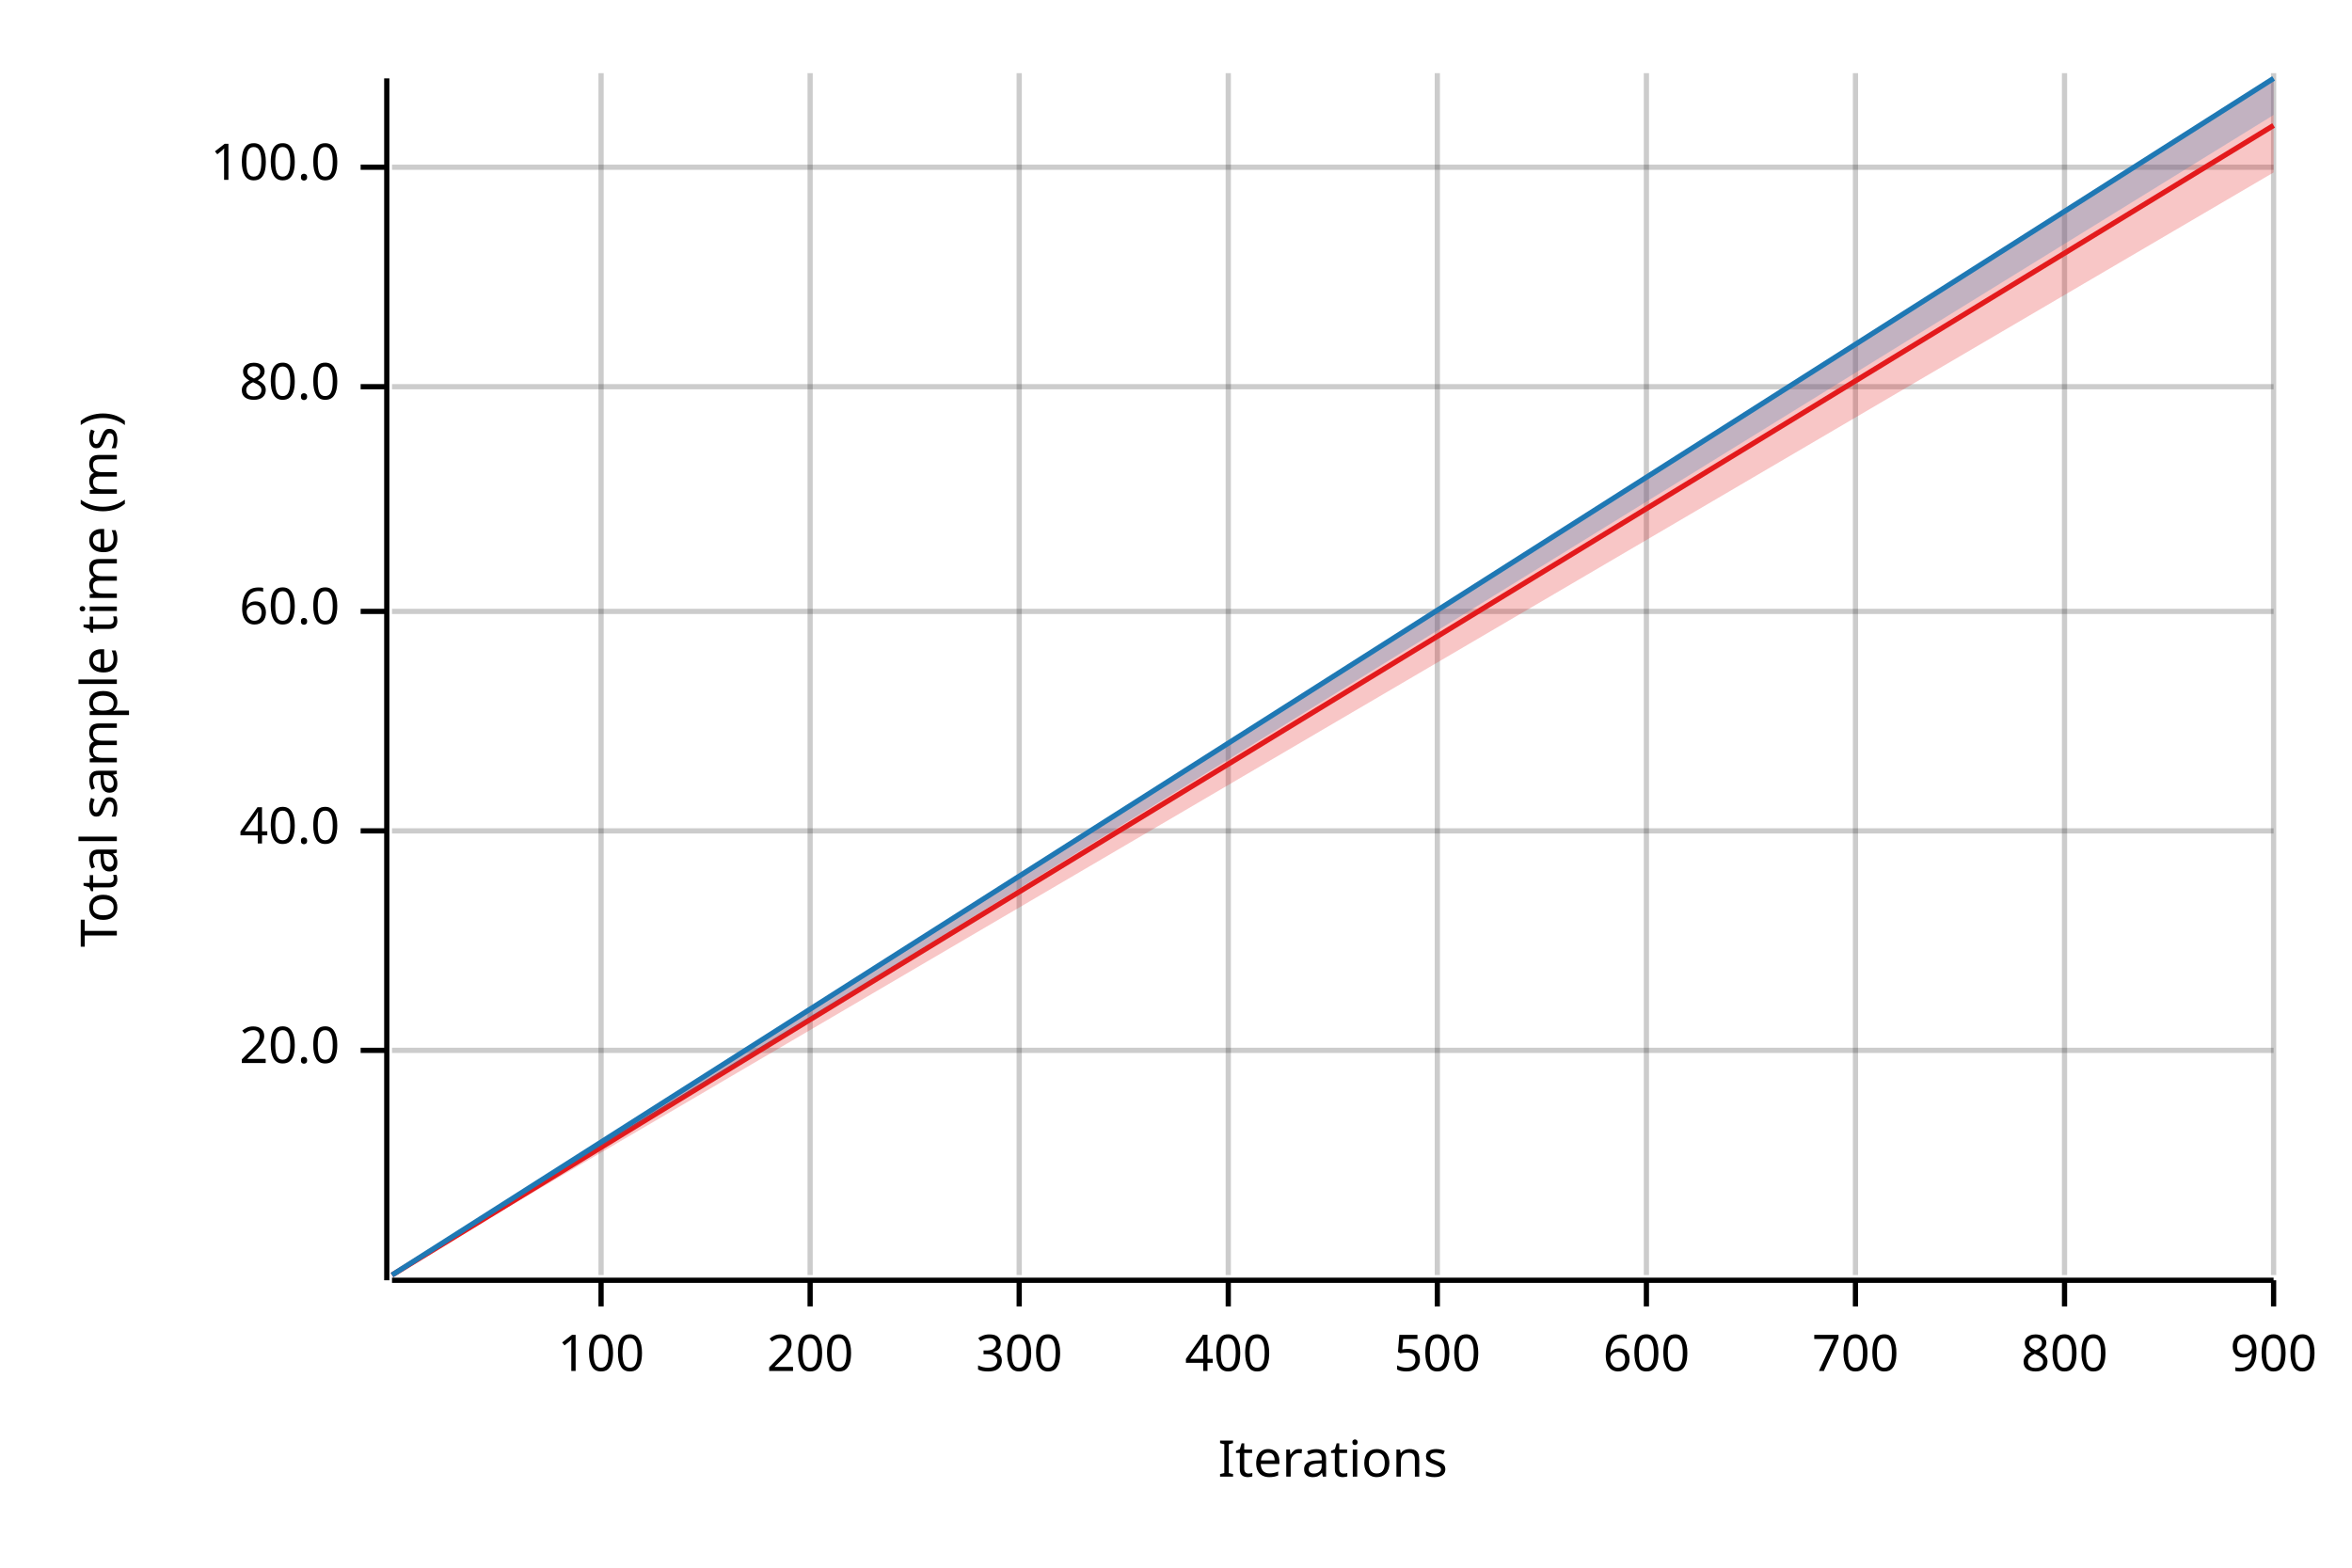
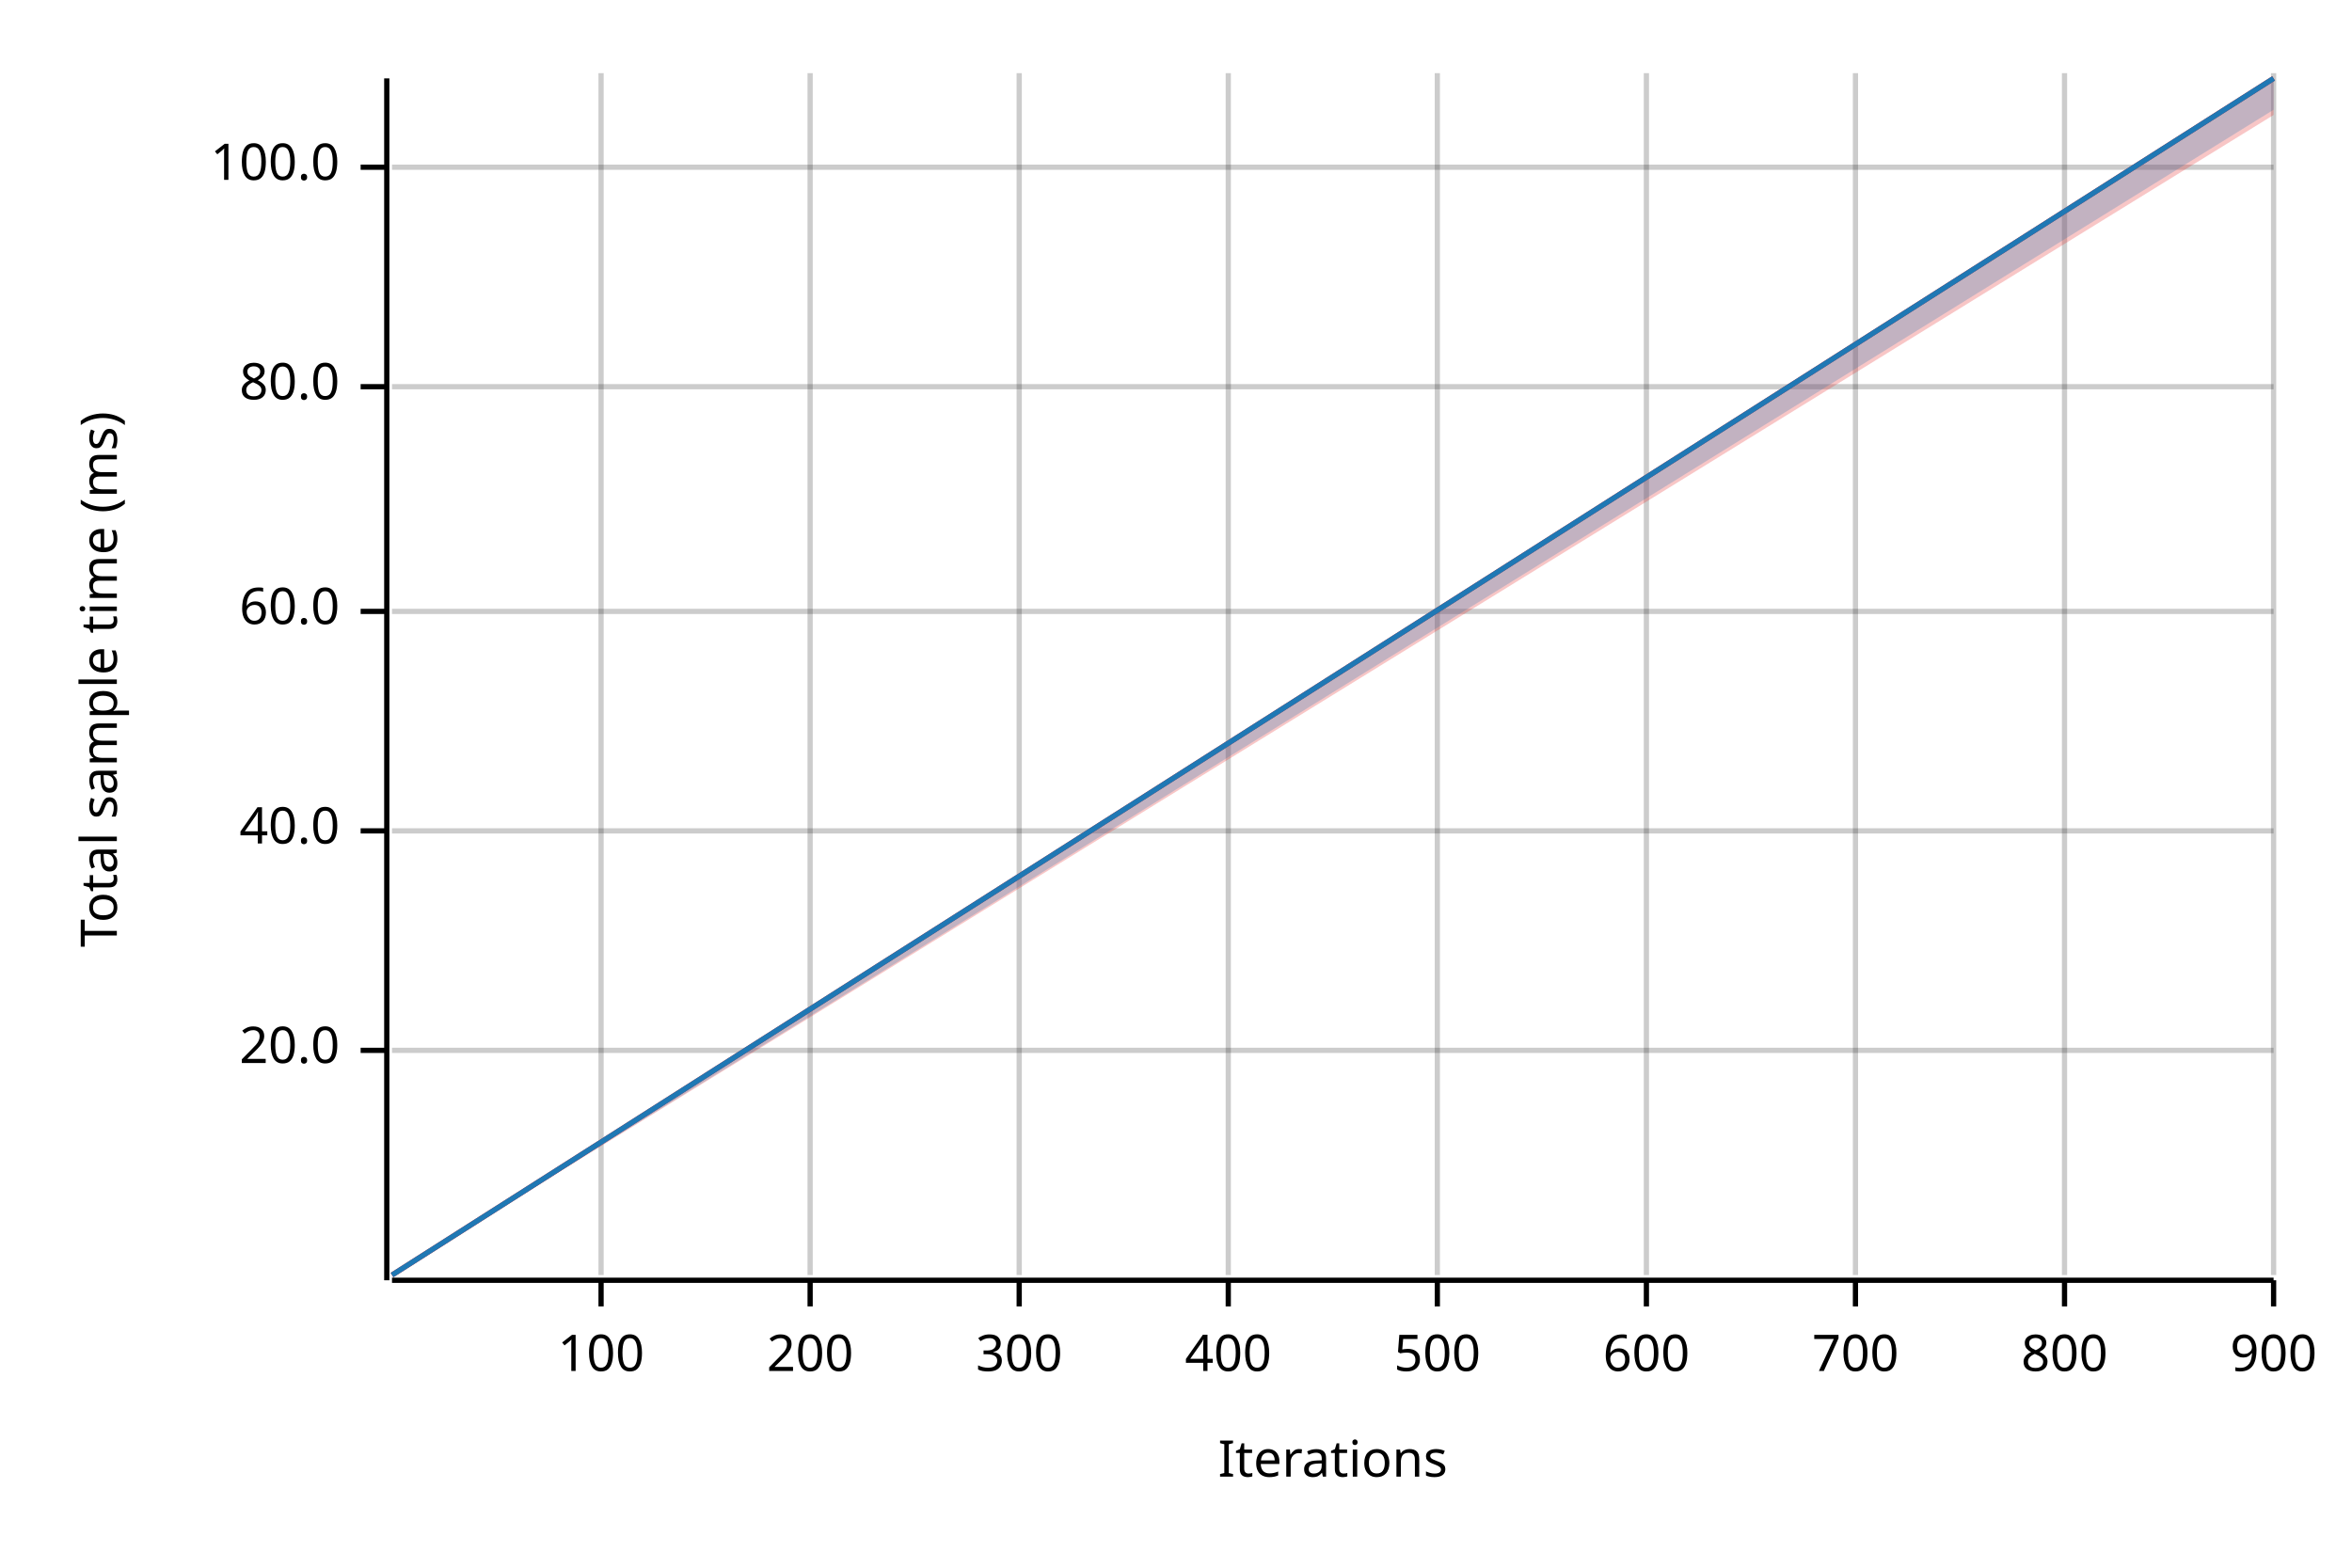
<svg xmlns="http://www.w3.org/2000/svg" width="450" height="300" viewBox="0 0 450 300">
  <text x="15" y="130" dy="0.76em" text-anchor="middle" font-family="sans-serif" font-size="9.677" opacity="1" fill="#000000" transform="rotate(270, 15, 130)">
Total sample time (ms)
</text>
  <text x="255" y="285" dy="-0.5ex" text-anchor="middle" font-family="sans-serif" font-size="9.677" opacity="1" fill="#000000">
Iterations
</text>
  <line opacity="0.2" stroke="#000000" stroke-width="1" x1="115" y1="244" x2="115" y2="14" />
  <line opacity="0.2" stroke="#000000" stroke-width="1" x1="155" y1="244" x2="155" y2="14" />
  <line opacity="0.2" stroke="#000000" stroke-width="1" x1="195" y1="244" x2="195" y2="14" />
  <line opacity="0.2" stroke="#000000" stroke-width="1" x1="235" y1="244" x2="235" y2="14" />
  <line opacity="0.2" stroke="#000000" stroke-width="1" x1="275" y1="244" x2="275" y2="14" />
  <line opacity="0.2" stroke="#000000" stroke-width="1" x1="315" y1="244" x2="315" y2="14" />
  <line opacity="0.2" stroke="#000000" stroke-width="1" x1="355" y1="244" x2="355" y2="14" />
  <line opacity="0.2" stroke="#000000" stroke-width="1" x1="395" y1="244" x2="395" y2="14" />
  <line opacity="0.2" stroke="#000000" stroke-width="1" x1="435" y1="244" x2="435" y2="14" />
  <line opacity="0.2" stroke="#000000" stroke-width="1" x1="75" y1="201" x2="435" y2="201" />
  <line opacity="0.2" stroke="#000000" stroke-width="1" x1="75" y1="159" x2="435" y2="159" />
  <line opacity="0.2" stroke="#000000" stroke-width="1" x1="75" y1="117" x2="435" y2="117" />
  <line opacity="0.2" stroke="#000000" stroke-width="1" x1="75" y1="74" x2="435" y2="74" />
  <line opacity="0.2" stroke="#000000" stroke-width="1" x1="75" y1="32" x2="435" y2="32" />
  <polyline fill="none" opacity="1" stroke="#000000" stroke-width="1" points="74,15 74,245 " />
  <text x="65" y="201" dy="0.5ex" text-anchor="end" font-family="sans-serif" font-size="9.677" opacity="1" fill="#000000">
20.0
</text>
  <polyline fill="none" opacity="1" stroke="#000000" stroke-width="1" points="69,201 74,201 " />
  <text x="65" y="159" dy="0.5ex" text-anchor="end" font-family="sans-serif" font-size="9.677" opacity="1" fill="#000000">
40.0
</text>
  <polyline fill="none" opacity="1" stroke="#000000" stroke-width="1" points="69,159 74,159 " />
  <text x="65" y="117" dy="0.5ex" text-anchor="end" font-family="sans-serif" font-size="9.677" opacity="1" fill="#000000">
60.0
</text>
  <polyline fill="none" opacity="1" stroke="#000000" stroke-width="1" points="69,117 74,117 " />
  <text x="65" y="74" dy="0.5ex" text-anchor="end" font-family="sans-serif" font-size="9.677" opacity="1" fill="#000000">
80.0
</text>
  <polyline fill="none" opacity="1" stroke="#000000" stroke-width="1" points="69,74 74,74 " />
  <text x="65" y="32" dy="0.5ex" text-anchor="end" font-family="sans-serif" font-size="9.677" opacity="1" fill="#000000">
100.0
</text>
  <polyline fill="none" opacity="1" stroke="#000000" stroke-width="1" points="69,32 74,32 " />
  <polyline fill="none" opacity="1" stroke="#000000" stroke-width="1" points="75,245 435,245 " />
  <text x="115" y="255" dy="0.76em" text-anchor="middle" font-family="sans-serif" font-size="9.677" opacity="1" fill="#000000">
100
</text>
  <polyline fill="none" opacity="1" stroke="#000000" stroke-width="1" points="115,245 115,250 " />
  <text x="155" y="255" dy="0.76em" text-anchor="middle" font-family="sans-serif" font-size="9.677" opacity="1" fill="#000000">
200
</text>
  <polyline fill="none" opacity="1" stroke="#000000" stroke-width="1" points="155,245 155,250 " />
  <text x="195" y="255" dy="0.76em" text-anchor="middle" font-family="sans-serif" font-size="9.677" opacity="1" fill="#000000">
300
</text>
  <polyline fill="none" opacity="1" stroke="#000000" stroke-width="1" points="195,245 195,250 " />
  <text x="235" y="255" dy="0.76em" text-anchor="middle" font-family="sans-serif" font-size="9.677" opacity="1" fill="#000000">
400
</text>
  <polyline fill="none" opacity="1" stroke="#000000" stroke-width="1" points="235,245 235,250 " />
  <text x="275" y="255" dy="0.76em" text-anchor="middle" font-family="sans-serif" font-size="9.677" opacity="1" fill="#000000">
500
</text>
  <polyline fill="none" opacity="1" stroke="#000000" stroke-width="1" points="275,245 275,250 " />
  <text x="315" y="255" dy="0.76em" text-anchor="middle" font-family="sans-serif" font-size="9.677" opacity="1" fill="#000000">
600
</text>
  <polyline fill="none" opacity="1" stroke="#000000" stroke-width="1" points="315,245 315,250 " />
  <text x="355" y="255" dy="0.76em" text-anchor="middle" font-family="sans-serif" font-size="9.677" opacity="1" fill="#000000">
700
</text>
  <polyline fill="none" opacity="1" stroke="#000000" stroke-width="1" points="355,245 355,250 " />
  <text x="395" y="255" dy="0.76em" text-anchor="middle" font-family="sans-serif" font-size="9.677" opacity="1" fill="#000000">
800
</text>
  <polyline fill="none" opacity="1" stroke="#000000" stroke-width="1" points="395,245 395,250 " />
  <text x="435" y="255" dy="0.76em" text-anchor="middle" font-family="sans-serif" font-size="9.677" opacity="1" fill="#000000">
900
</text>
  <polyline fill="none" opacity="1" stroke="#000000" stroke-width="1" points="435,245 435,250 " />
-   <polyline fill="none" opacity="1" stroke="#E31A1C" stroke-width="1" points="75,244 435,24 " />
-   <polygon opacity="0.25" fill="#E31A1C" points="75,244 435,33 435,15 " />
+   <polyline fill="none" opacity="1" stroke="#E31A1C" stroke-width="1" points="75,244 435,15 " />
+   <polygon opacity="0.25" fill="#E31A1C" points="75,244 435,22 435,15 " />
  <polyline fill="none" opacity="1" stroke="#1F78B4" stroke-width="1" points="75,244 435,15 " />
-   <polygon opacity="0.25" fill="#1F78B4" points="75,244 435,22 435,15 " />
+   <polygon opacity="0.25" fill="#1F78B4" points="75,244 435,21 435,15 " />
</svg>
